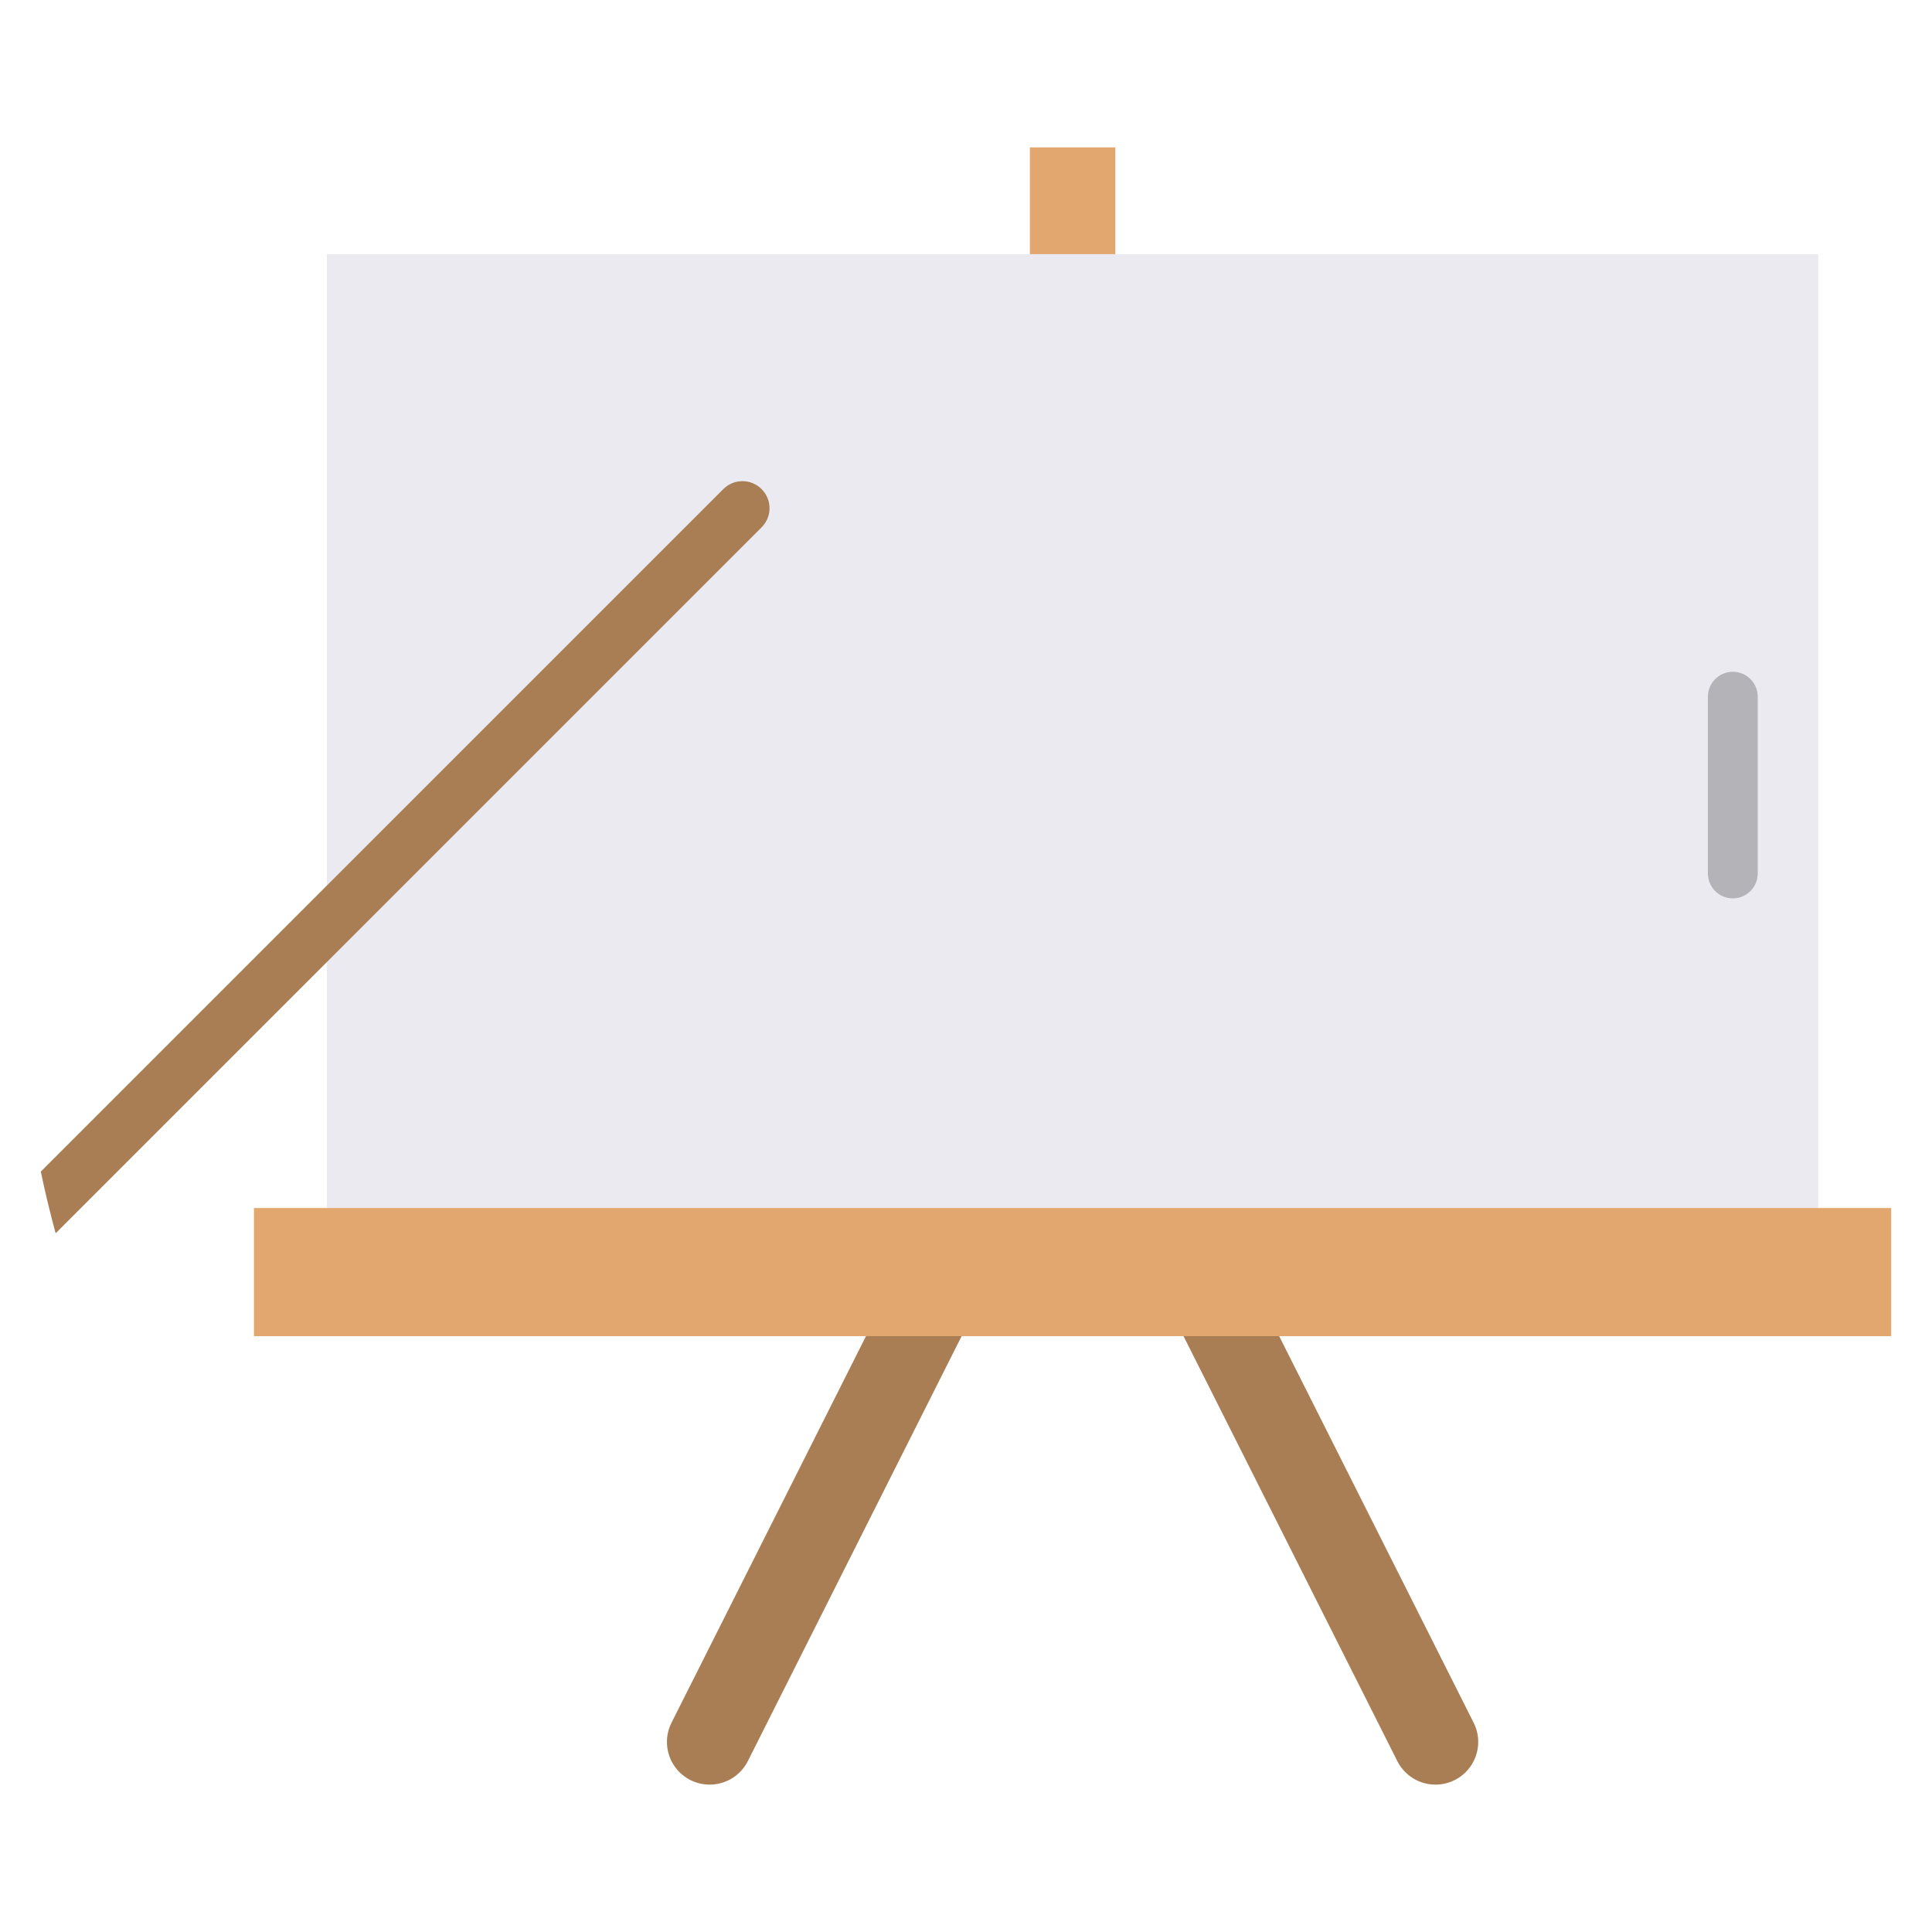
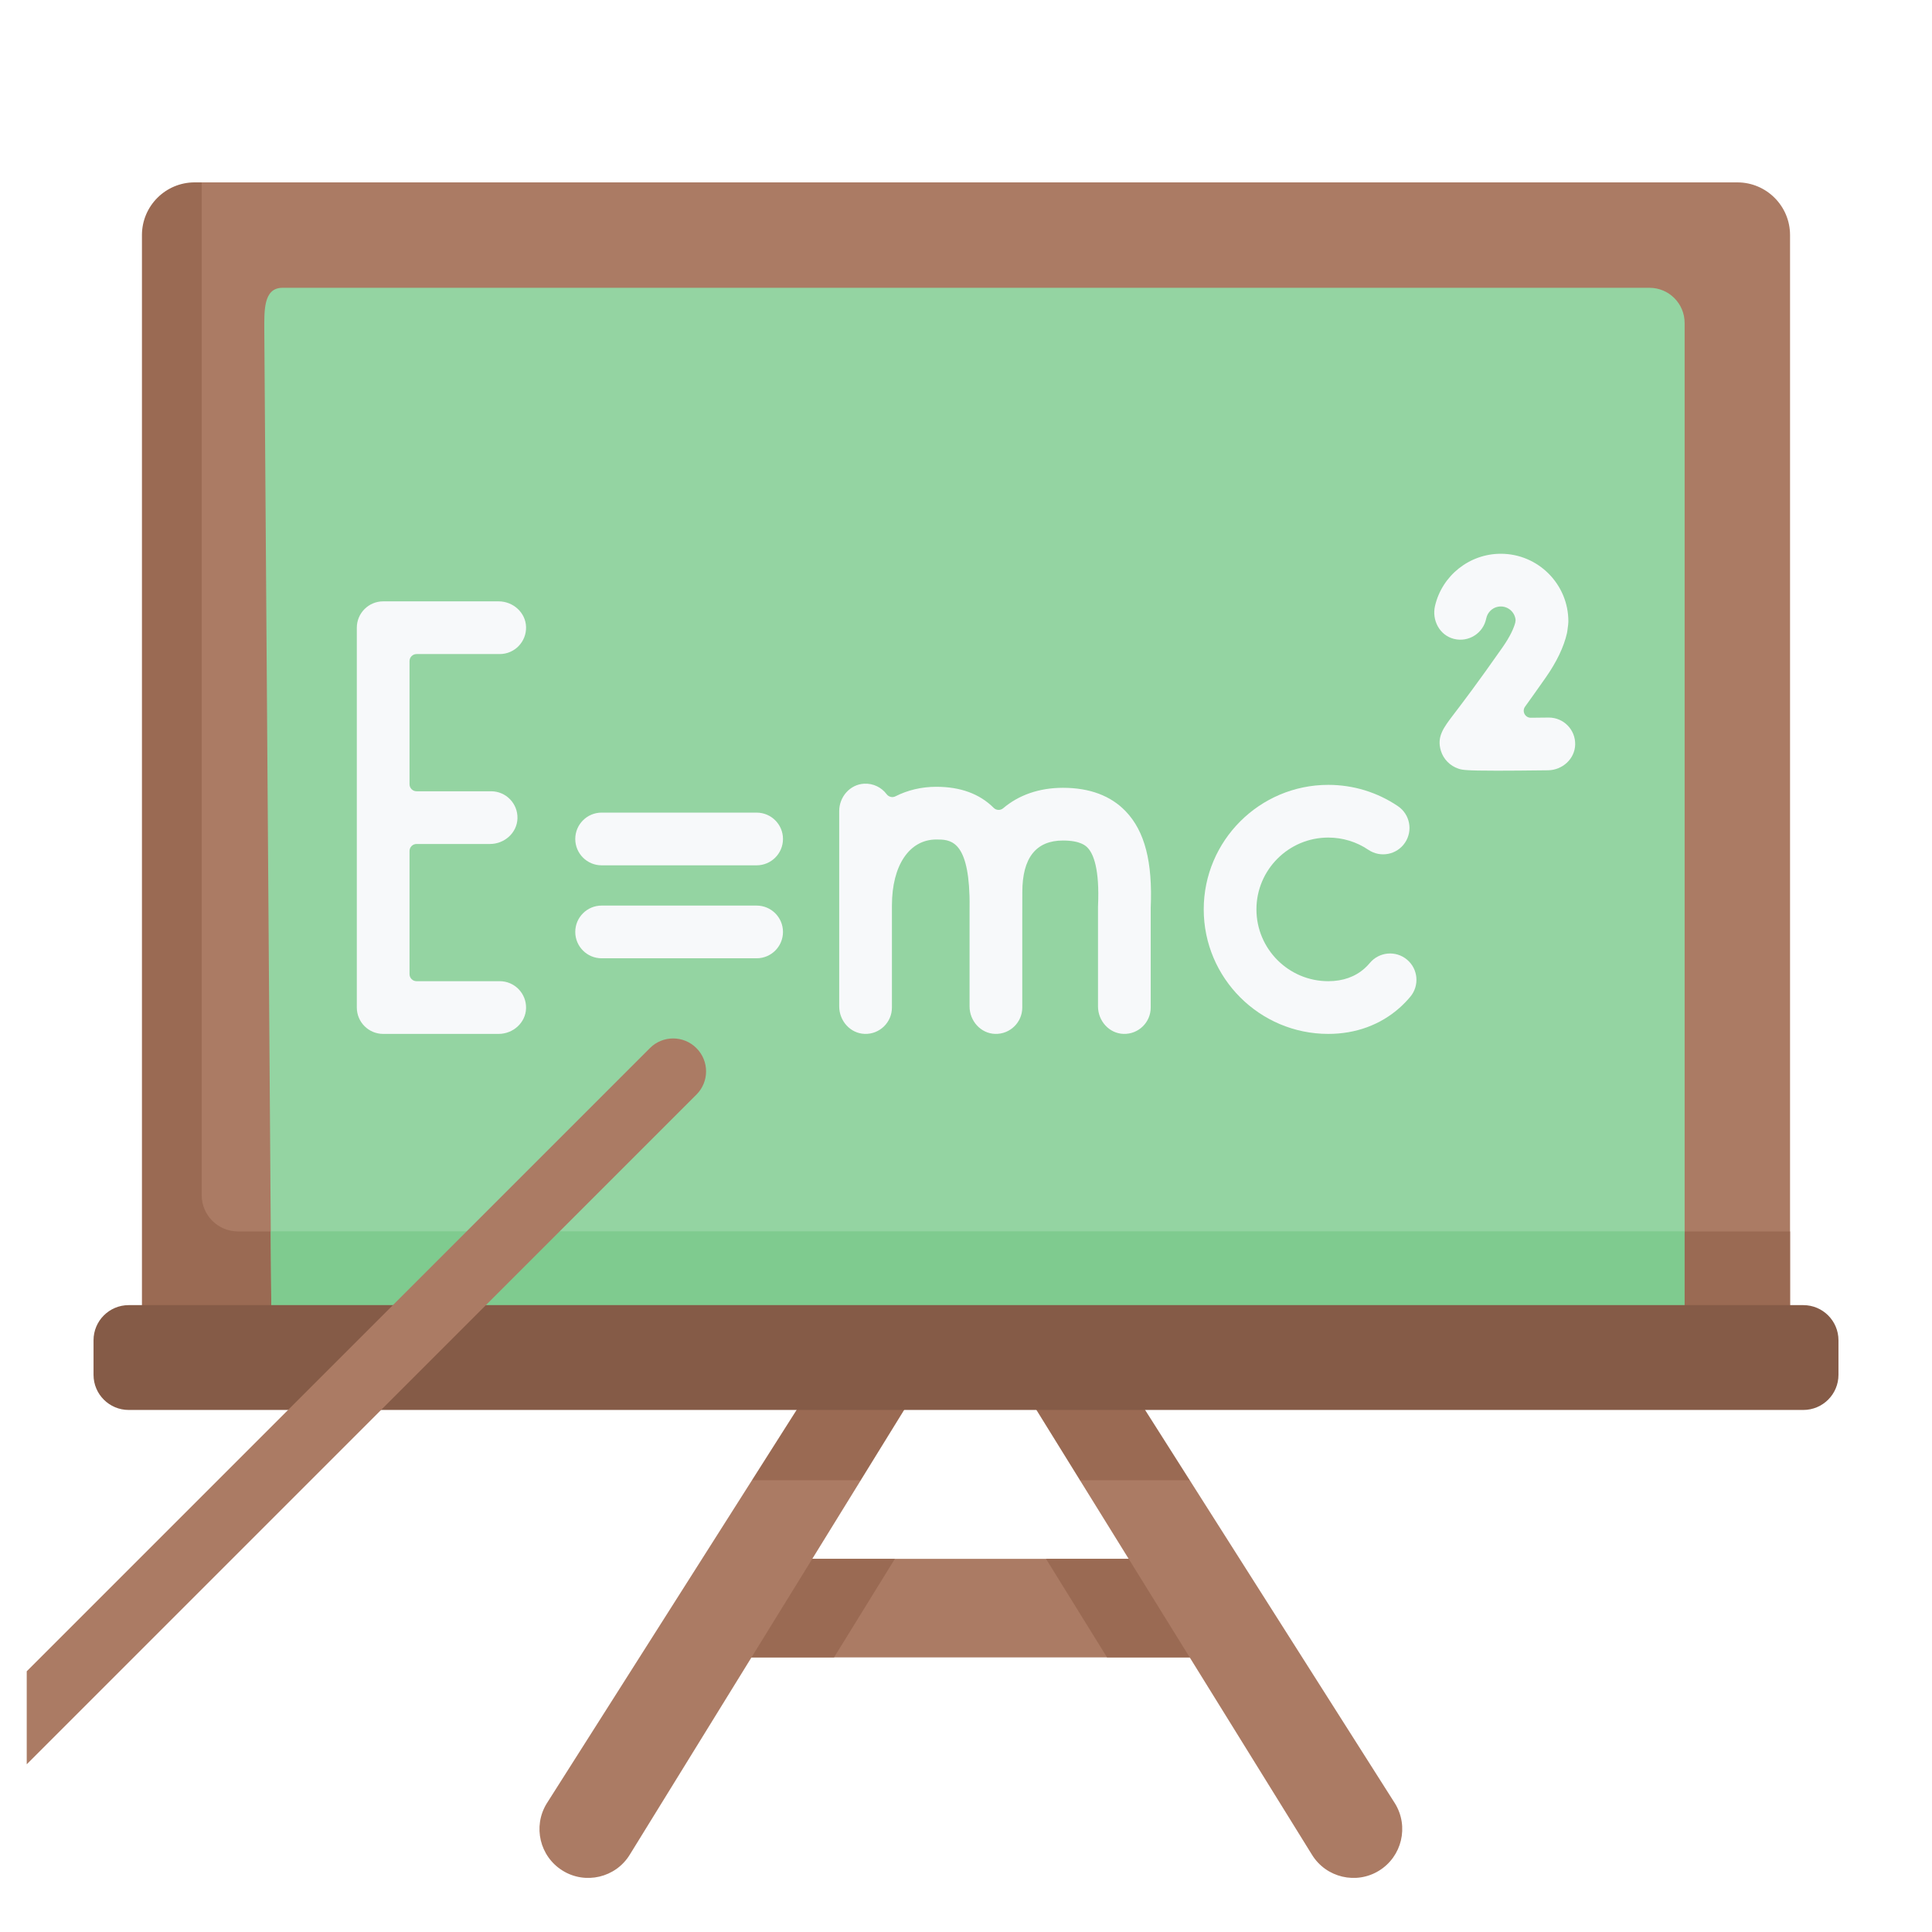
- <svg xmlns="http://www.w3.org/2000/svg" height="512" viewBox="0 0 128 128" width="512" version="1.1" id="svg14">
-   <defs id="defs18" />
-   <g id="g7418" transform="matrix(1.097896,0,0,1.097896,0.79552,-6.265343)">
-     <path d="M 88.202,109.662 66.302,66.131 64,61.56 61.698,66.131 39.798,109.662 a 2.577,2.577 0 0 0 2.303,3.738 2.577,2.577 0 0 0 2.303,-1.42 L 64,73.029 83.596,111.98 a 2.577,2.577 0 0 0 2.303,1.42 2.577,2.577 0 0 0 2.303,-3.738 z" fill="#aa7e54" id="path2" style="stroke-width:0.859" />
-     <path d="m 61.423,14.6 h 5.155 v 17.612 h -5.155 z" fill="#e2a76f" id="path4" style="stroke-width:0.859" />
-     <path d="M 19.003,21.044 H 108.997 V 82.471 H 19.003 Z" fill="#eaeaf0" id="path6" style="stroke-width:0.859" />
-     <path d="m 103.842,59.92 a 1.503,1.503 0 0 1 -1.503,-1.503 V 47.748 a 1.503,1.503 0 0 1 3.007,0 v 10.668 a 1.503,1.503 0 0 1 -1.503,1.504 z" fill="#b4b4b8" id="path8" style="stroke-width:0.859" />
-     <path d="m 14.6,78.605 h 98.799 v 7.732 H 14.6 Z" fill="#e2a76f" id="path10" style="stroke-width:0.859" />
-     <path id="rect7228" style="fill:#aa7e54;fill-opacity:1;stroke-width:1;stop-color:#000000" d="m 176.314,138.967 c -1.669,0 -3.336,0.639 -4.615,1.918 L 6.951,305.631 A 255.002,255.002 0 0 0 10.531,320.52 L 180.932,150.119 c 2.558,-2.558 2.558,-6.677 0,-9.234 -1.279,-1.279 -2.948,-1.918 -4.617,-1.918 z" transform="scale(0.25)" />
+ <svg xmlns="http://www.w3.org/2000/svg" id="Capa_1" enable-background="new 0 0 496.553 496.553" height="512" viewBox="0 0 496.553 496.553" width="512" version="1.1">
+   <defs id="defs65" />
+   <g id="g60" transform="matrix(0.9031744,0,0,0.9031744,24.03952,40.52645)">
+     <g id="g6">
+       <g id="g4">
+         <path d="M 302.897,398.731 H 196.423 l -20.529,28.042 h 147.531 z" fill="#ab7b64" id="path2" />
+       </g>
+     </g>
+     <g id="g16">
+       <g id="g10">
+         <path d="m 228.037,398.727 -17.31,28.05 h -34.83 l 20.53,-28.05 z" fill="#9a6a53" id="path8" />
+       </g>
+       <g id="g14">
+         <path d="m 323.427,426.777 h -35.01 l -17.37,-28.05 h 31.85 z" fill="#9a6a53" id="path12" />
+       </g>
+     </g>
+     <path d="m 232.09,354.055 -14.644,11.152 0.884,11.153 -65.728,106.547 c -4.038,6.594 -12.663,8.547 -19.091,4.561 -6.53,-4.021 -8.569,-12.581 -4.554,-19.121 l 58.414,-91.986 12.702,-7.812 0.266,-12.61 z" fill="#ab7b64" id="path18" />
+     <path d="m 266.894,354.055 15.574,13.132 -1.759,9.169 66.007,106.551 c 4.038,6.594 12.663,8.547 19.091,4.561 6.53,-4.021 8.569,-12.581 4.554,-19.121 l -58.416,-91.989 -12.456,-11.151 -0.511,-9.269 z" fill="#ab7b64" id="path20" />
+     <g id="g24">
+       <path d="m 24.12,340.555 c -5.711,0 -5.822,-5.103 -5.822,-10.815 V 22.676 c 0,-8.284 2.184,-14.043 10.468,-14.043 l 2.011,-1.605 h 436.998 c 8.284,0 15,6.716 15,15 v 308.185 c 0,5.711 -4.63,10.341 -10.341,10.341 H 24.12 Z" fill="#ab7b64" id="path22" />
+     </g>
+     <g id="g28">
+       <path d="m 482.777,305.557 v 24.66 c 0,5.71 -4.63,10.34 -10.34,10.34 H 24.117 c -5.71,0 -10.34,-4.63 -10.34,-10.34 V 22.027 c 0,-8.28 6.72,-15 15,-15 h 2 v 288.19 c 0,5.71 4.63,10.34 10.34,10.34 z" fill="#9a6a53" id="path26" />
+     </g>
+     <path d="M 50.638,333.507 48.596,49.229 c 0,-5.523 -0.34,-12.201 5.183,-12.201 h 388.996 c 5.523,0 10,4.477 10,10 v 258.529 l -7.413,25.204 z" fill="#94d4a2" id="path30" />
+     <g fill="#f7f9fa" id="g44">
+       <path d="m 115.585,141.255 c 4.219,0 7.624,-3.483 7.497,-7.731 -0.123,-4.105 -3.704,-7.269 -7.811,-7.269 H 82.422 c -4.142,0 -7.5,3.358 -7.5,7.5 v 108.09 c 0,4.142 3.358,7.5 7.5,7.5 h 32.849 c 4.107,0 7.688,-3.164 7.811,-7.269 0.128,-4.247 -3.278,-7.731 -7.497,-7.731 H 91.922 c -1.105,0 -2,-0.895 -2,-2 V 197.3 c 0,-1.105 0.895,-2 2,-2 h 20.904 c 4.107,0 7.688,-3.164 7.811,-7.269 0.128,-4.247 -3.278,-7.731 -7.497,-7.731 H 91.922 c -1.105,0 -2,-0.895 -2,-2 v -35.045 c 0,-1.105 0.895,-2 2,-2 z" id="path32" />
+       <path d="m 373.78,228.213 c -3.173,-2.662 -7.904,-2.248 -10.566,0.926 -0.471,0.562 -0.979,1.086 -1.509,1.558 -2.718,2.42 -6.198,3.648 -10.344,3.648 -11.268,0 -20.435,-9.167 -20.435,-20.435 0,-11.268 9.167,-20.435 20.435,-20.435 4.096,0 8.045,1.205 11.42,3.486 3.433,2.318 8.094,1.417 10.414,-2.016 2.319,-3.432 1.416,-8.095 -2.016,-10.414 -5.865,-3.962 -12.717,-6.056 -19.817,-6.056 -19.539,0 -35.435,15.896 -35.435,35.435 0,19.539 15.896,35.435 35.435,35.435 7.823,0 14.85,-2.575 20.32,-7.447 1.071,-0.954 2.088,-2.003 3.024,-3.119 2.661,-3.173 2.247,-7.904 -0.926,-10.566 z" id="path34" />
+       <path d="m 275.863,179.314 c -6.8,0 -12.585,2.07 -17.004,5.813 -0.801,0.678 -1.971,0.626 -2.714,-0.115 -3.989,-3.98 -9.43,-5.987 -16.311,-5.987 -4.256,0 -8.174,0.955 -11.642,2.715 -0.874,0.444 -1.917,0.167 -2.507,-0.616 -1.441,-1.912 -3.774,-3.113 -6.382,-2.98 -4.037,0.206 -7.106,3.738 -7.106,7.779 v 55.614 c 0,4.107 3.164,7.681 7.269,7.804 4.247,0.128 7.731,-3.278 7.731,-7.497 v -28.981 c 0,-0.029 0.004,-0.058 0.004,-0.087 0,-11.392 4.959,-18.752 12.634,-18.752 3.783,0 8.964,0 9.438,16.069 0.015,0.513 0.022,1.047 0.026,1.586 l -0.003,1.302 c -0.002,0.306 -0.001,0.605 -0.006,0.916 0,0.044 -0.001,0.089 -0.001,0.134 v 27.499 c 0,4.107 3.164,7.688 7.269,7.811 4.247,0.128 7.731,-3.278 7.731,-7.497 V 216.71 l 0.008,-3.839 c 0.002,-0.426 0.006,-0.852 0.003,-1.268 l 0.005,-2.613 c 0.002,-9.738 3.891,-14.676 11.559,-14.676 5.054,0 6.543,1.557 7.032,2.069 1.611,1.685 3.431,5.924 2.952,16.548 -0.005,0.112 -0.008,0.225 -0.008,0.337 v 28.262 c 0,4.107 3.164,7.688 7.269,7.811 4.247,0.128 7.731,-3.278 7.731,-7.497 v -28.411 c 0.564,-13.044 -1.694,-21.759 -7.102,-27.416 -4.252,-4.448 -10.267,-6.703 -17.875,-6.703 z" id="path36" />
+       <path d="m 188.696,186.373 h -44.111 c -4.142,0 -7.5,3.358 -7.5,7.5 0,4.142 3.358,7.5 7.5,7.5 h 44.111 c 4.142,0 7.5,-3.358 7.5,-7.5 0,-4.142 -3.358,-7.5 -7.5,-7.5 z" id="path38" />
+       <path d="m 188.696,212.828 h -44.111 c -4.142,0 -7.5,3.358 -7.5,7.5 0,4.142 3.358,7.5 7.5,7.5 h 44.111 c 4.142,0 7.5,-3.358 7.5,-7.5 0,-4.142 -3.358,-7.5 -7.5,-7.5 z" id="path40" />
+       <path d="m 414.134,159.325 c -0.032,0 -0.064,0 -0.096,0 -1.653,0.021 -3.346,0.039 -5.025,0.054 -1.639,0.015 -2.6,-1.836 -1.641,-3.165 1.706,-2.364 3.652,-5.098 5.864,-8.257 3.119,-4.456 5.156,-8.707 6.052,-12.633 0.039,-0.223 0.077,-0.441 0.115,-0.664 l 0.227,-1.772 c 0.035,-0.277 0.059,-0.558 0.06,-0.837 0.062,-10.653 -8.586,-19.339 -19.225,-19.339 -8.934,0 -16.696,6.195 -18.718,14.828 -0.958,4.09 1.312,8.385 5.388,9.399 4.183,1.041 8.342,-1.626 9.178,-5.801 0.334,-1.669 1.65,-3.027 3.322,-3.347 2.566,-0.491 4.834,1.359 5.039,3.786 l -0.096,0.751 c -0.381,1.428 -1.327,3.736 -3.631,7.028 -7.231,10.332 -11.543,15.979 -13.86,19.012 -2.951,3.865 -4.901,6.417 -3.666,10.432 0.732,2.377 2.598,4.272 4.989,5.068 0.982,0.328 1.724,0.575 10.966,0.575 3.481,0 8.169,-0.035 14.531,-0.114 4.094,-0.051 7.635,-3.24 7.724,-7.333 0.091,-4.232 -3.311,-7.671 -7.497,-7.671 z" id="path42" />
+     </g>
+     <g id="g48">
+       <path d="m 232.087,354.057 -13.76,22.3 h -30.96 l 12.97,-20.42 z" fill="#9a6a53" id="path46" />
+     </g>
+     <g id="g52">
+       <path d="m 311.947,376.357 h -31.24 l -13.81,-22.3 32.08,1.88 z" fill="#9a6a53" id="path50" />
+     </g>
+     <path d="m 452.777,305.527 v 0.03 l -0.002,25.149 -402.138,2.801 -0.2,-27.98 z" fill="#7fcb8f" id="path54" />
+     <g id="g58">
+       <path d="M 486.553,356.358 H 10 c -5.523,0 -10,-4.477 -10,-10 v -9.83 c 0,-5.523 4.477,-10 10,-10 h 476.553 c 5.523,0 10,4.477 10,10 v 9.83 c 0,5.523 -4.477,10 -10,10 z" fill="#855b47" id="path56" />
+     </g>
  </g>
+   <path id="rect928" style="fill:#ab7b64;fill-opacity:1;stroke-width:0.81;stop-color:#000000" d="M 178.393 275.199 C 176.165 275.199 173.938 276.053 172.23 277.76 L 7.084 442.906 L 7.084 467.557 L 184.557 290.086 C 187.971 286.672 187.971 281.174 184.557 277.76 C 182.849 276.053 180.62 275.199 178.393 275.199 z " transform="scale(0.9698301)" />
</svg>
